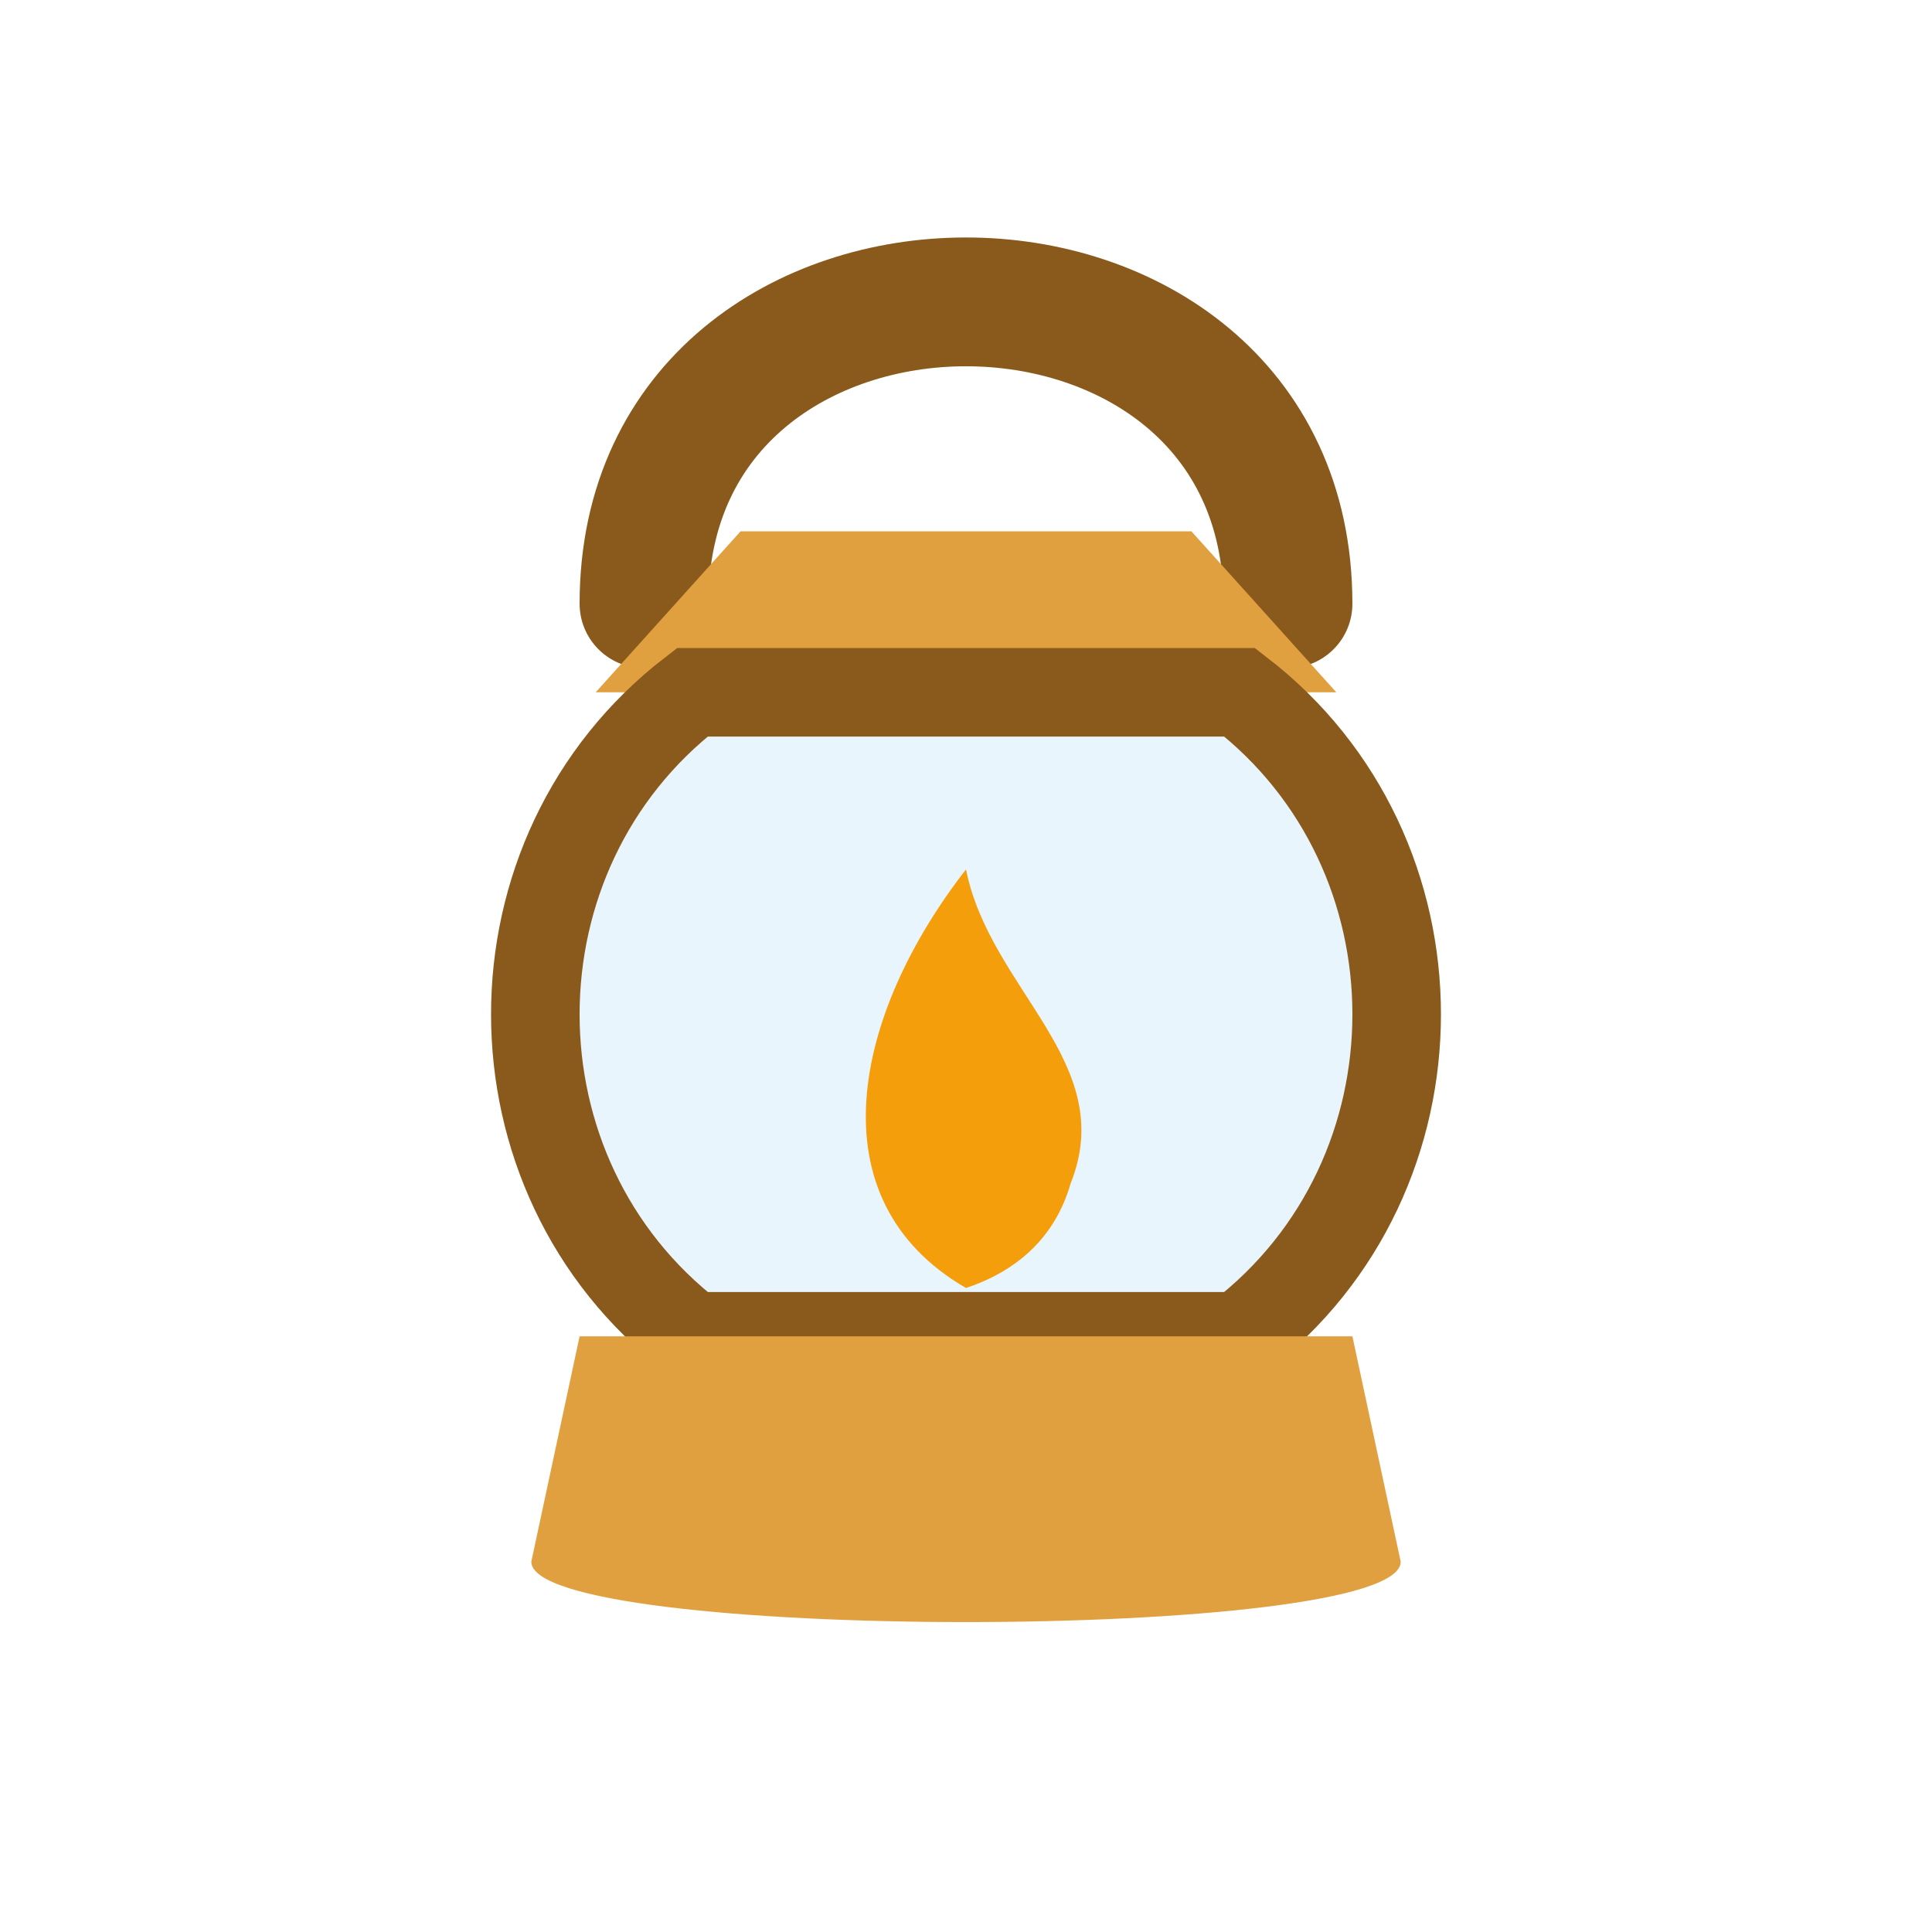
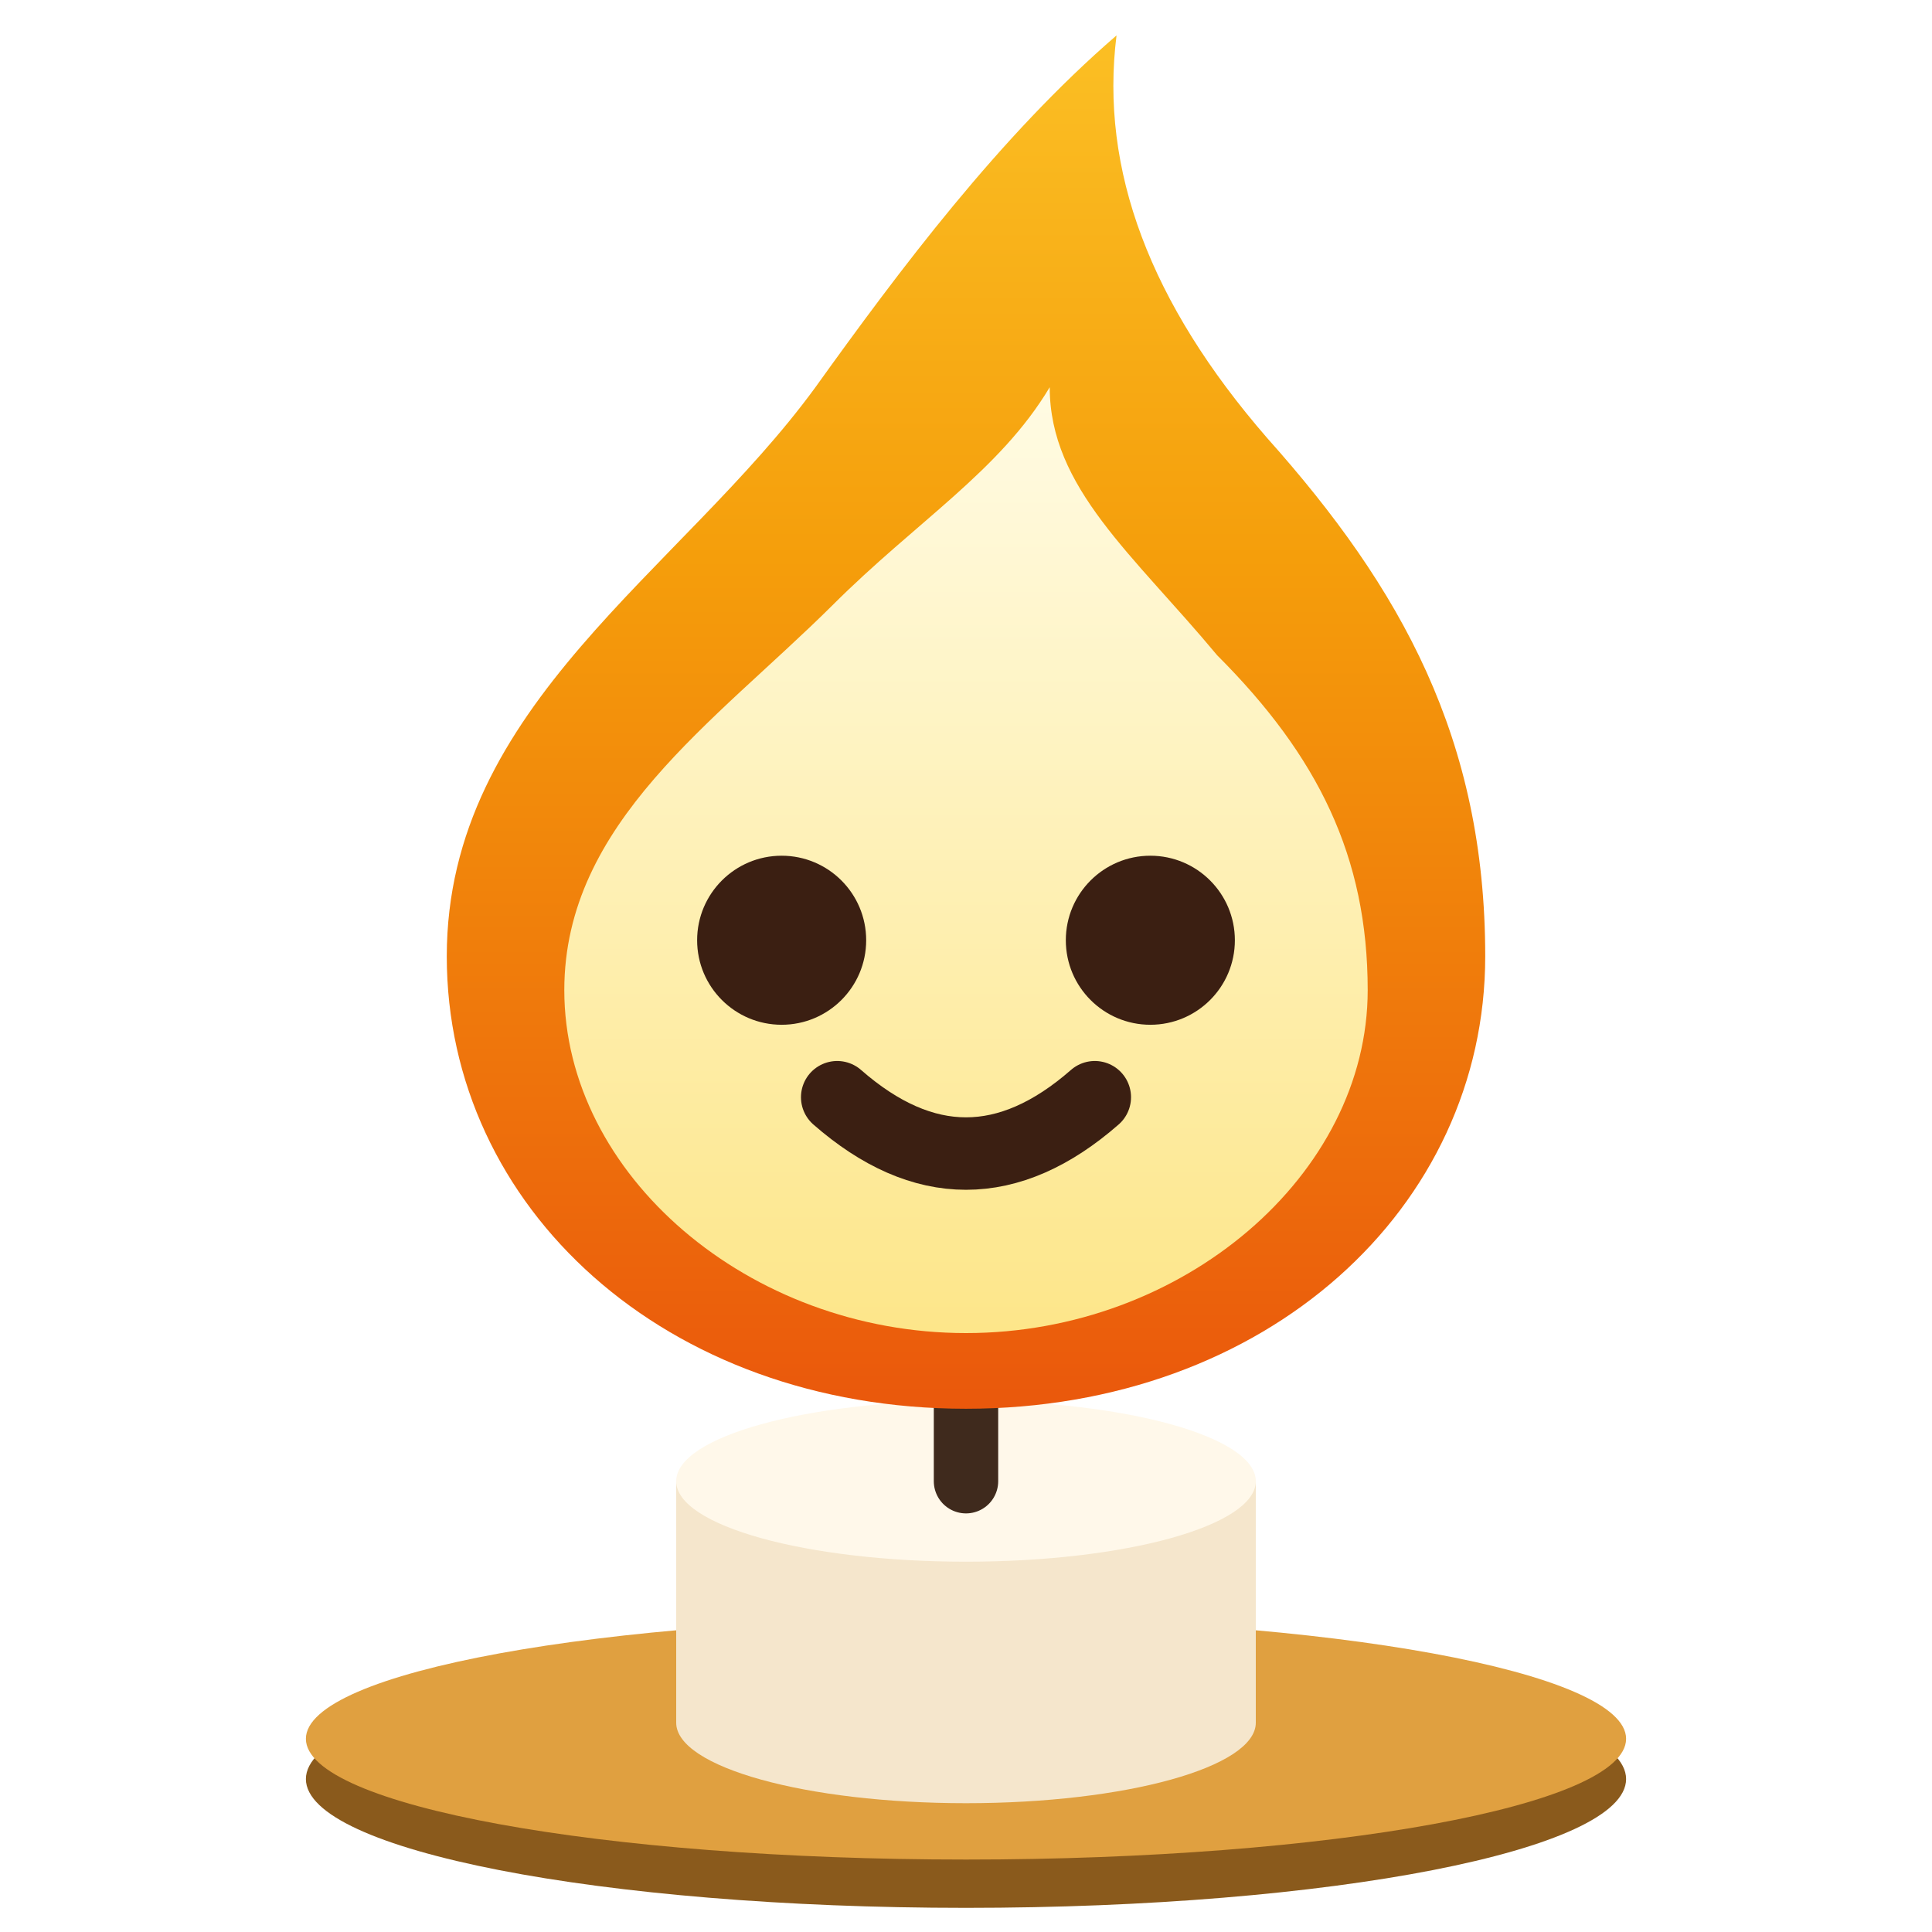
<svg xmlns="http://www.w3.org/2000/svg" viewBox="0 0 24 24" fill="none">
-   <path d="M8 7.5C8 2.5 16 2.5 16 7.5" stroke="#8a5a1c" stroke-width="1.6" stroke-linecap="round" />
-   <path d="M9.2 6.6h5.6l1.8 2H7.4z" fill="#e0a040" />
-   <path d="M8.6 8.6c-2.6 2-2.6 6 0 8h6.8c2.6-2 2.6-6 0-8z" fill="#bfe3f7" fill-opacity=".35" stroke="#8a5a1c" stroke-width="1.1" />
-   <path d="M12 16c-1.9-1.1-1.4-3.4 0-5.2.3 1.5 1.9 2.4 1.3 3.9-.2.7-.7 1.1-1.3 1.3z" fill="#f59e0b" />
-   <path d="M7.2 16.6h9.6l.6 2.8c0 1-10.8 1-10.8 0z" fill="#e0a040" />
+   <defs>
+     <linearGradient id="a" x1="0" y1="1" x2="0" y2="0">
+       <stop offset="0" stop-color="#ea580c" />
+       <stop offset=".62" stop-color="#f59e0b" />
+       <stop offset="1" stop-color="#fbbf24" />
+     </linearGradient>
+     <linearGradient id="b" x1="0" y1="1" x2="0" y2="0">
+       <stop offset="0" stop-color="#fde68a" />
+       <stop offset="1" stop-color="#fffbe3" />
+     </linearGradient>
+   </defs>
+   <ellipse cx="12" cy="22.1" rx="8.2" ry="1.6" fill="#8a5a1c" />
+   <ellipse cx="12" cy="21.6" rx="8.2" ry="1.5" fill="#e0a040" />
+   <path d="M8.4 18.4v3a3.6 1 0 0 0 7.2 0v-3z" fill="#f5e6cc" />
+   <ellipse cx="12" cy="18.4" rx="3.6" ry="1" fill="#fff8ea" />
+   <path d="M12 18.4v-1.6" stroke="#3f2a1d" stroke-width=".8" stroke-linecap="round" />
+   <path d="M12 17.5C8.26 17.5 5.55 15 5.55 11.88C5.55 8.76 8.46 7.1 10.13 4.81C11.17 3.36 12.42 1.69 13.87 0.44C13.66 2.11 14.29 3.77 15.74 5.44C17.41 7.31 18.45 9.18 18.45 11.88C18.45 15 15.74 17.5 12 17.5Z" fill="url(#a)" />
+   <path d="M12 16.56C9.3 16.56 7.01 14.59 7.01 12.3C7.01 10.22 8.88 8.97 10.34 7.52C11.38 6.48 12.42 5.85 13.04 4.81C13.04 6.06 14.08 6.89 15.12 8.14C16.37 9.39 16.99 10.64 16.99 12.3C16.99 14.59 14.7 16.56 12 16.56Z" fill="url(#b)" />
+   <circle cx="9.71" cy="11.68" r="1.05" fill="#3b1f12" />
+   <circle cx="14.29" cy="11.68" r="1.05" fill="#3b1f12" />
+   <path d="M10.4 13.63q1.6 1.4 3.2 0" stroke="#3b1f12" stroke-width=".9" stroke-linecap="round" />
</svg>
